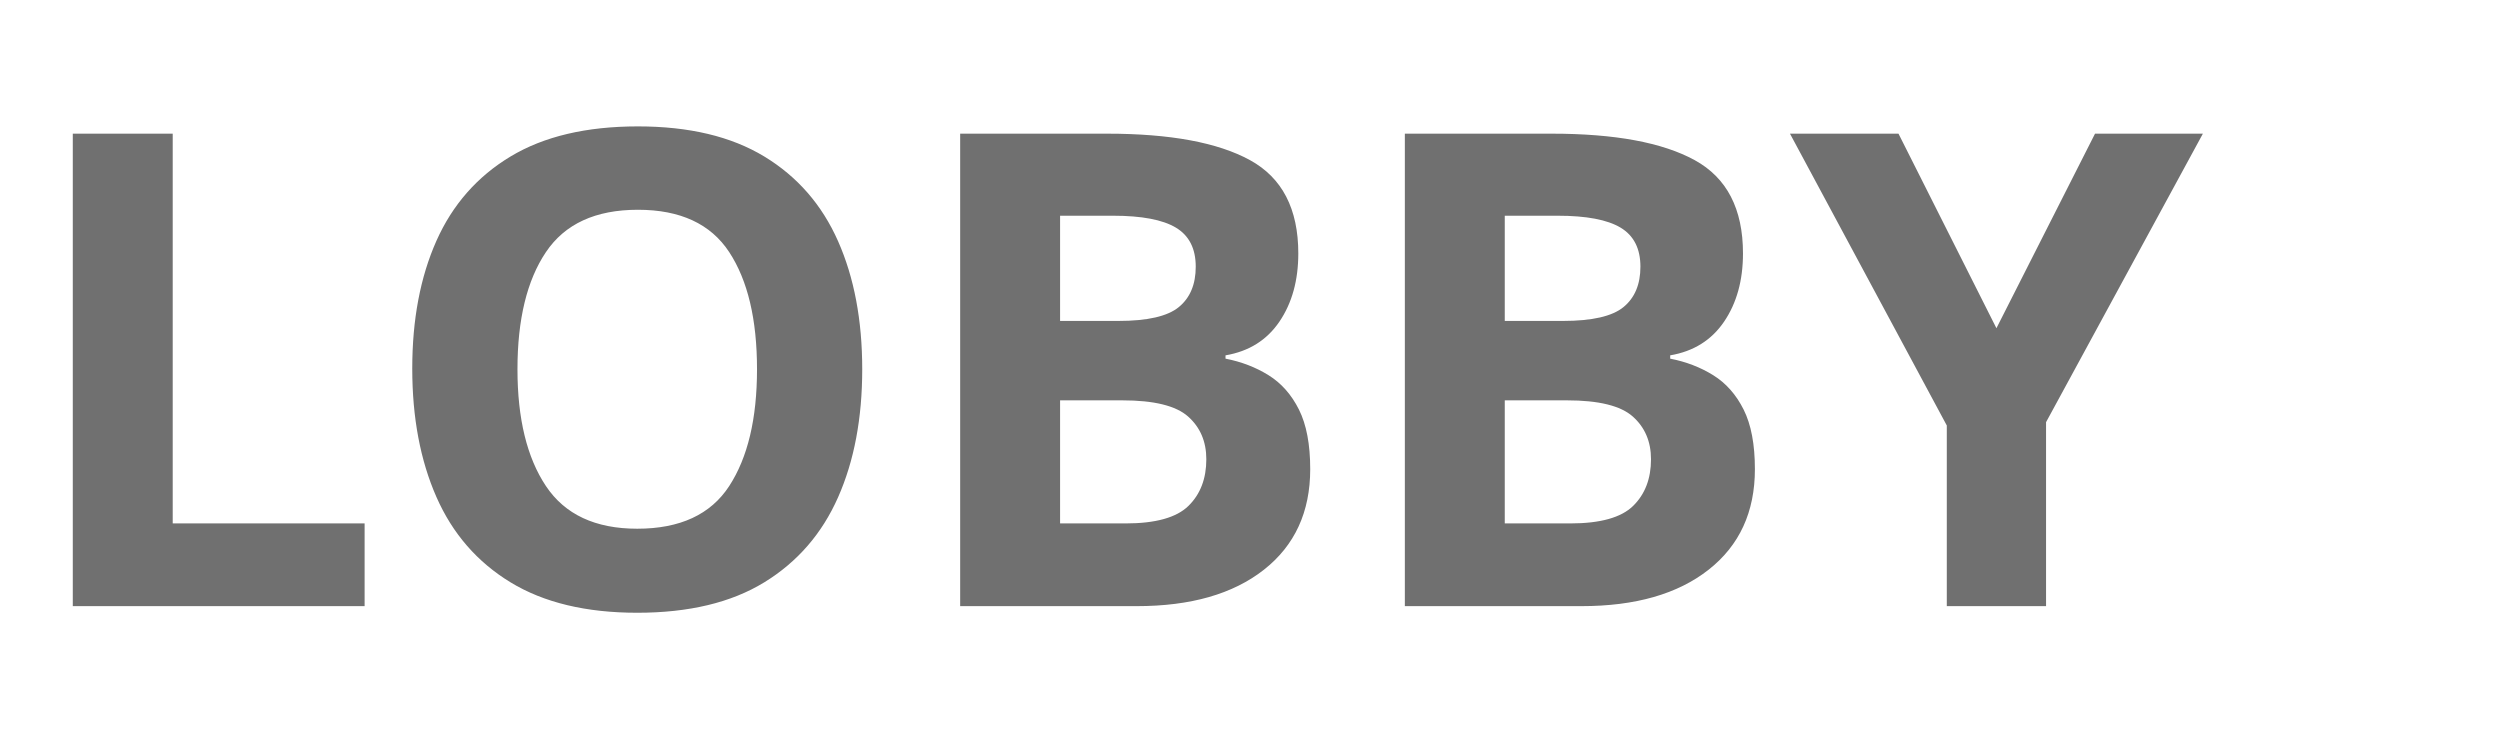
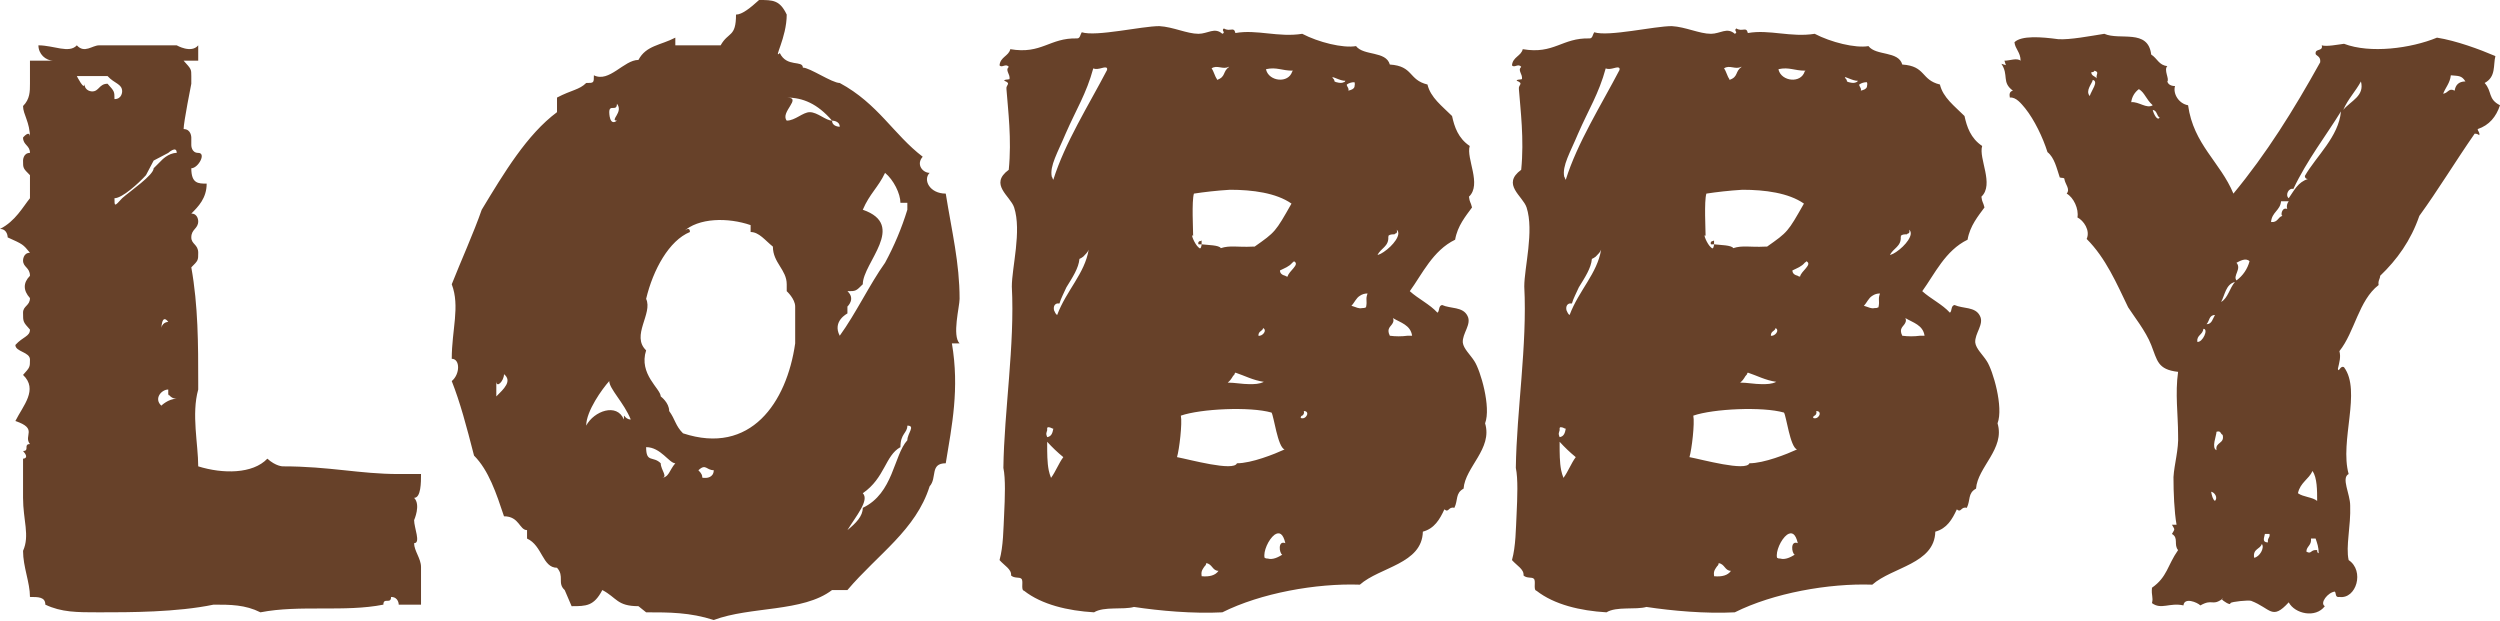
- <svg xmlns="http://www.w3.org/2000/svg" width="1889" height="568" viewBox="0 0 1889 568">
-   <text transform="translate(10 458)" fill="#707070" font-size="500" font-family="FFFTusj-Bold, FFF Tusj" font-weight="700">
-     <tspan x="0" y="0">LOBBY</tspan>
-   </text>
+ <svg xmlns="http://www.w3.org/2000/svg" width="1627" height="403.5" viewBox="0 0 1627 403.5">
+   <path d="M295.5-25c0-5.5-4.5-10.5-4.5-15.5,4.5,0,0-10,0-15,0,0,4.5-10,0-14.5,4.5,0,4.5-10,4.5-15.5H281c-25.5,0-45-5-75.5-5,0,0-4.5,0-10-5-9.5,10-29,10-45,5,0-14.5-4.5-34,0-50v-5c0-24,0-49.5-4.5-74.5,4.5-4.5,4.5-4.5,4.5-9.5,0-5.5-4.5-5.5-4.5-10,0-5.5,4.5-5.5,4.5-10.5,0,0,0-5-4.5-5,4.5-4.5,10-10,10-19.5-5.5,0-10,0-10-10,4.5,0,10-10,4.5-10-4.5,0-4.5-5-4.5-5v-5s0-5.5-5-5.5c0-4.5,5-29.5,5-29.5h0v-5c0-4.5,0-4.5-5-10h9.5v-10c-4.5,5.5-14,0-14,0H86c-4.5,0-9.5,5.5-14.5,0-5,5.5-15,0-25,0a10.029,10.029,0,0,0,10,10H41v15c0,5,0,10-4.5,14.5,0,5.5,4.5,10.5,4.5,20.5,0-5.5-4.5,0-4.5,0,0,5,4.5,5,4.5,10-4.5,0-4.5,5-4.5,5,0,5,0,5,4.5,9.5v15c-4.5,5.5-9.5,15-19.5,20,5,0,5,5.5,5,5.5,10,4.5,10,4.5,14.5,10-4.5,0-4.5,5-4.5,5,0,4.5,4.5,4.5,4.5,10-4.5,4.5-4.5,9.5,0,14.5,0,5-4.5,5-4.5,9.5,0,6,0,6,4.5,11,0,4.5-4.5,4.5-9.5,10,0,4.5,9.5,4.5,9.5,9.5s0,5-4.5,10c10,9.5,0,20-5,30,15,5,5,9.5,9.5,15-4.5,0,0,4.5-4.5,4.5,4.5,5,0,5,0,5V-70c0,14.5,4.5,24.5,0,34.5C36.5-25,41-15,41-5.5c5.5,0,10,0,10,5,10.5,5,20.5,5,35,5,20,0,50.5,0,74.5-5,11,0,20.5,0,30.5,5,25.5-5,55,0,80-5,0-5,5,0,5-5,5,0,5,5,5,5h14.5ZM91.5-339.5c-5.5,0-5.5,5-10,5,0,0-5,0-5-5,0,5-5-5-5-5h20c4.5,5,9.5,5,9.5,10,0,0,0,5-5,5C96-334.5,96-334.5,91.5-339.5Zm35,209.5c-5-4.5,0-10.5,4.5-10.5v6c0-6,0,0,5.5,0C131-134.5,126.5-130,126.5-130Zm4.5-49.5h-4.5s0-11,4.5-5a4.58,4.58,0,0,0-4.5,5Zm5.5-115c-5.5,0-10,5-10,5l-5,5c0,4.5-15.5,15-20.5,19.5-5,5.5-5,5.5-5,0,5,0,15.5-9.5,20.5-15l5-9.5,9.5-5S136.5-299.5,136.5-294.5Zm509.5,95c0-23.5-5-43.5-9-68.5-10.5,0-15-9-10.5-13.5-4.5,0-9-5.5-4.5-10.5-19-14.5-29-34.5-54-48h0c-5,0-19.5-10-24-10,0-5-10.5,0-15-9.5-4.5,4.5,4.5-10,4.5-25-4.5-9.5-9-9.5-18-9.5-5.5,5-11,9.5-15,9.5,0,15-5,11-10,20H461v-5c-9.5,5-19,5-24,14.5-9.5,0-19,15-29,10,0,5,0,5-5,5-4.5,4.5-9.5,4.5-19,9.5v9.5c-19.5,14.5-34.5,39.5-49,63.5C330-243,321-223,315.5-209c5.5,14.5,0,29.5,0,48.5,5.5,0,5.5,10,0,14.5,5.5,14,9.5,29,14.5,48.5C339.5-88,344.5-73,349.5-58c10,0,10,9,15,9v5.5c10,4.5,10,19,19.5,19,5,5.5,0,10,5,14.5L393.5.5c9.5,0,14.5,0,20-10.5C423-5,423,.5,437,.5l5,4c15,0,28.5,0,44,5,24-9,58-5,77-19.5h10c20-23.5,44.5-39,53.5-67.5,5-5.5,0-15,10.5-15,4-24.5,9-48.5,4-78h5C641-175.5,646-194.5,646-199.5ZM344.5-136v-10c0,5,5,0,5-4.5C355-146,349.5-141,344.5-136ZM423-326.5c4.5,5.5-5,11,0,11-5,4-5-5.5-5-5.5C418-326.5,423-321,423-326.5ZM427.5-121c-4.5-11-19.5-5.5-24.5,4,0-9.5,10.5-24,15-29,0,5,9.5,14,14,25C427.5-121,427.5-126.5,427.5-121Zm24,38c5.5,0,0-5,0-9.5-5-5-9.5,0-9.5-10.5,9.5,0,15,10.5,19,10.5C457-88,457-83,451.5-83ZM481-83c-5,0,0,0-5-5,5-4.5,5,0,10,0C486-83,481-83,481-83Zm19.5-5h0ZM466-112c-5-5-5-9-9-14.5,0-5.5-5.5-9.5-5.5-9.5,0-5-14.5-14.5-9.5-30-10-9.5,4.5-24,0-33.5,4.5-19,15-38,28.5-43.5,0-4.5-4.5,0-4.5,0,10-9.5,29.5-9.5,44-4.5v4.5c5.5,0,9.5,5.5,14.5,9.5,0,10.5,9,15,9,24.5v4.5s5.5,5,5.5,10v24C533.5-132,510-97.5,466-112Zm82.5-209c-4.5,0-9.5,5.5-15,5.5-4.5-5.5,10.5-15,0-15,10.5,0,20,4,29.5,15C559-315.5,553.5-321,548.5-321Zm14.5,5.5s5,0,5,4C568-311.5,563-311.5,563-315.5Zm5,140c-5-9.5,5-14.5,5-14.5v-4.5s5.5-5,0-10c5.5,0,5.5,0,10-4.5,0-14,29-38.5,0-48.5,4.5-10.5,10-14.5,14.5-24,5.5,4.5,10,13.5,10,19.5H612v4.5A188.511,188.511,0,0,1,597.5-223C587.5-209,578.5-190,568-175.5Zm15,112c0,5.5-4.5,10-10,14.5,5.5-9,14.5-19.5,10-24,14.5-10,14.5-24.5,24.5-30,0-9,4.5-9,4.5-14,5.5,0,0,5,0,9.5C603-97.5,603-73,583-63.5ZM981-159c-2.5-4-7-8-7.5-12-.5-6,6-12,3-17.5-3-6-11-4.5-16.5-7-2.5.5-1.5,4-3,5-5-5.5-12.5-9-18-14,8-11,15-26.5,29.5-33.5,1.5-9,7-15.5,11-21-1-4-1.5-3-2-7,8.5-8-2-25,.5-33-7.5-5-10-12.5-11.5-19.5-6.5-6.5-14-12-16-20.5-12.5-3-9-12-24.5-13-2.5-9-17-5.5-22-12-8.5,1.5-24.5-2.5-35-8-15.5,2.5-29.5-3-43.5-.5-1-4.5-3.5-.5-7.5-3-2,1.5,1.5,2.5-1,3.5-5-4.5-9.5,0-15.5,0-7.5,0-16.5-4.5-25.5-5-11.5,0-41,7-50.5,4-1,1.5-1,4-3,4-18-.5-23,10.5-43.5,7-1,4.5-6.5,5-7,10.5,1.5,2,4-1.5,6,1-2.5,2.5,1,4.5.5,8-1.5.5-3,0-3.5,1,5,2,1,2.5,1.5,5.5,1,13.5,3.5,32.5,1.5,52.5-13,9.5,1,17,3.5,24.5,5,15.5-1.5,39-1.5,51.5,2,38-5,81-5.5,118,1.5,7,1,19.5.5,30-.5,9.5-.5,21-3,30,3,3.5,8,6,7.5,10,2,2,5.5,1,6.5,2,2,1-.5,7.5,2,8,11.5,9,28.5,13,45.5,14,6.5-4,19-1.5,26-3.5C776,3.5,798,5.5,817,4.5c25-12.5,61-19,89.5-18C919.5-25,947-27,947.5-48c7.5-2,11-8,14-14.5,3,2.5,2.5-2,6.5-1,2.5-5,.5-9.5,6-12.5,1-14,19-26,14-42.5C992-129,985-153,981-159ZM703-114v-1.5l.5-.5c2,0,2.5,1,3.5,1-.5,2.5-1,5-4,5.5C702-112,702.5-112,703-114Zm2.5,31a31.068,31.068,0,0,1-1.5-5c-1-5-1-11.5-1-16.5v-2a96.8,96.8,0,0,0,10.5,10C710.5-92.5,708.5-87,705.5-83Zm4-106c-1-.5-1.5-2-2-3-.5-2,0-4,2-4.5H711c1-3.5,3-7,4.5-10.5,4-6.5,8-12.5,8.5-18.5a10.929,10.929,0,0,0,2.5-1.5c1.5-1.5,3-3,3.5-4.5C727.5-216,715.5-205,709.5-189ZM707-277c-.5-.5-.5-1.5-1-2-1.5-7,4-16,9-28,7-16,13.5-26,18-42.5,3.5,1.5,8-2,9,0v1C730-325.5,714.5-301,707-277Zm196-63.5c.5,1.5,0,2,0,3-.5,1.5-2,2-4,2.5.5-1.5-.5-2-1-3.5v-.5A8.447,8.447,0,0,1,903-340.5ZM863-348l-.5.5c-2.5,8-15,6.5-17-1v-.5C852.5-350.5,855.5-348,863-348Zm-1,86.5c-10.5,18.5-10.5,18.5-24,28h-1.5c-9.5.5-14.5-1-20.5,1h0c-1-2-8.5-2-12.5-2.5v.5c-.5,2.5-1,2.5-2,1.5-2.5-2-5.5-9.5-3.5-7.5,0-4-1-22.5.5-27.5,6.5-1,15-2,23.5-2.5C836.5-270.5,852-268.5,862-261.5ZM820.5-145c3-2.5,2.5-3.5,4.5-5.5,0-.5,0-.5.5-1,6,2,11.5,5,18.5,6-3,1.5-6,1.5-9.5,1.5C830-144,825-145,820.5-145Zm20-30.5v-.5a3.117,3.117,0,0,1,1.5-2.5c.5-.5,1.5-1,1.5-2C846.5-179,843-175,840.5-175.5ZM813.5-342v-.5c-1.5-2-2-5-3.5-7,3.5-2.5,7.5,1,11-1h.5C817-347.5,819.5-344,813.5-342Zm-10,323v-.5c-.5-3,1-4.5,2-6a2.6,2.6,0,0,0,1-2c4,.5,4,5,8,5C812.5-19.5,808.5-18.5,803.5-19Zm-16-77.5c1.5-5,3.5-22,2.5-27,13-4.5,45-6,59-2,1.5,2,4,22.5,8.5,24-6.5,3-21.5,9-31,9C824.5-87,795.5-95,787.5-96.5ZM856-33c-2.5,1.5-6,3.5-9.5,2.5a3.006,3.006,0,0,1-2-.5c-1-4,2.5-12,6.5-15,3-2,5.5-1,7,5.5C853-42.5,854-34,856-33Zm2-181.5c-2-.5-3.5-1.5-3.5-3.5,3-1.5,6-2.5,8-5,.5-.5,1-.5,1-1,4.5,2-3.5,6.5-4,10A1.837,1.837,0,0,1,858-214.5ZM868-122c0-1,.5-1.5,1-1.5a2.483,2.483,0,0,0,1-3C874.5-126.5,871.5-120.5,868-122Zm28-218.5c-1.5,1-5.5,0-6-.5a2.6,2.6,0,0,0-1-2c-2-2.5,5,2,8,1.5A1.075,1.075,0,0,1,896-340.5ZM910.5-194a4.508,4.508,0,0,1-2.5.5c-2.5.5-3.5-.5-7-1.5,2-2,3-5,5.5-6.5a8.447,8.447,0,0,1,5-1.5C910-199,911.5-198.5,910.5-194Zm7.5-34c2-4.5,7.5-5.5,7-12,0,0,.5-.5,0-.5,1-1,2.5-1,4-1l.5-.5c1,0,1.5-1,1-2.5,3.5,3-2.5,10.5-8.5,14.5A14.97,14.97,0,0,1,918-228Zm19.5,52.5a44.085,44.085,0,0,1-11.5,0c-2.5-5,1-6,2-8.5a3.188,3.188,0,0,0,0-3c5,3,11.5,4.5,12.5,11.5Zm-134-62a2.469,2.469,0,0,1-1.5.5c-.5.5-1,1-.5,2h2Zm511,78.5c-2.5-4-7-8-7.5-12-.5-6,6-12,3-17.5-3-6-11-4.5-16.5-7-2.5.5-1.5,4-3,5-5-5.5-12.5-9-18-14,8-11,15-26.5,29.5-33.5,1.5-9,7-15.5,11-21-1-4-1.5-3-2-7,8.5-8-2-25,.5-33-7.5-5-10-12.5-11.5-19.5-6.5-6.5-14-12-16-20.5-12.5-3-9-12-24.5-13-2.5-9-17-5.5-22-12-8.5,1.5-24.5-2.5-35-8-15.5,2.5-29.5-3-43.5-.5-1-4.5-3.5-.5-7.5-3-2,1.5,1.5,2.5-1,3.5-5-4.5-9.5,0-15.5,0-7.5,0-16.5-4.5-25.5-5-11.5,0-41,7-50.5,4-1,1.5-1,4-3,4-18-.5-23,10.5-43.5,7-1,4.5-6.5,5-7,10.5,1.5,2,4-1.5,6,1-2.5,2.5,1,4.5.5,8-1.5.5-3,0-3.5,1,5,2,1,2.5,1.5,5.5,1,13.5,3.5,32.5,1.5,52.5-13,9.5,1,17,3.5,24.5,5,15.5-1.5,39-1.5,51.5,2,38-5,81-5.5,118,1.5,7,1,19.5.5,30-.5,9.5-.5,21-3,30,3,3.5,8,6,7.5,10,2,2,5.5,1,6.5,2,2,1-.5,7.5,2,8,11.5,9,28.5,13,45.5,14,6.5-4,19-1.5,26-3.5,16.5,2.5,38.5,4.5,57.5,3.5,25-12.5,61-19,89.5-18C1253-25,1280.5-27,1281-48c7.5-2,11-8,14-14.5,3,2.5,2.5-2,6.5-1,2.5-5,.5-9.5,6-12.5,1-14,19-26,14-42.5C1325.5-129,1318.5-153,1314.5-159Zm-278,45v-1.5l.5-.5c2,0,2.5,1,3.5,1-.5,2.5-1,5-4,5.5C1035.5-112,1036-112,1036.5-114Zm2.5,31a31.068,31.068,0,0,1-1.5-5c-1-5-1-11.5-1-16.5v-2a96.8,96.8,0,0,0,10.5,10C1044-92.5,1042-87,1039-83Zm4-106c-1-.5-1.5-2-2-3-.5-2,0-4,2-4.5h1.5c1-3.5,3-7,4.5-10.5,4-6.5,8-12.5,8.5-18.5a10.929,10.929,0,0,0,2.5-1.5c1.5-1.5,3-3,3.5-4.5C1061-216,1049-205,1043-189Zm-2.5-88c-.5-.5-.5-1.5-1-2-1.5-7,4-16,9-28,7-16,13.5-26,18-42.5,3.5,1.5,8-2,9,0v1C1063.5-325.5,1048-301,1040.5-277Zm196-63.5c.5,1.5,0,2,0,3-.5,1.5-2,2-4,2.5.5-1.5-.5-2-1-3.5v-.5A8.447,8.447,0,0,1,1236.5-340.5Zm-40-7.5-.5.5c-2.5,8-15,6.5-17-1v-.5C1186-350.5,1189-348,1196.5-348Zm-1,86.5c-10.5,18.5-10.5,18.5-24,28H1170c-9.5.5-14.5-1-20.5,1h0c-1-2-8.5-2-12.5-2.5v.5c-.5,2.5-1,2.5-2,1.5-2.5-2-5.5-9.5-3.5-7.5,0-4-1-22.5.5-27.5,6.5-1,15-2,23.5-2.5C1170-270.5,1185.5-268.5,1195.5-261.5ZM1154-145c3-2.5,2.5-3.5,4.5-5.5,0-.5,0-.5.5-1,6,2,11.5,5,18.5,6-3,1.5-6,1.5-9.5,1.5C1163.5-144,1158.5-145,1154-145Zm20-30.5v-.5a3.117,3.117,0,0,1,1.5-2.5c.5-.5,1.5-1,1.5-2C1180-179,1176.5-175,1174-175.5ZM1147-342v-.5c-1.5-2-2-5-3.5-7,3.5-2.5,7.5,1,11-1h.5C1150.5-347.5,1153-344,1147-342ZM1137-19v-.5c-.5-3,1-4.5,2-6a2.6,2.6,0,0,0,1-2c4,.5,4,5,8,5C1146-19.5,1142-18.5,1137-19Zm-16-77.5c1.5-5,3.5-22,2.5-27,13-4.5,45-6,59-2,1.5,2,4,22.5,8.5,24-6.5,3-21.5,9-31,9C1158-87,1129-95,1121-96.5ZM1189.5-33c-2.5,1.5-6,3.5-9.5,2.5a3.006,3.006,0,0,1-2-.5c-1-4,2.5-12,6.5-15,3-2,5.5-1,7,5.5C1186.5-42.5,1187.5-34,1189.5-33Zm2-181.5c-2-.5-3.5-1.5-3.5-3.5,3-1.5,6-2.5,8-5,.5-.5,1-.5,1-1,4.5,2-3.5,6.5-4,10A1.837,1.837,0,0,1,1191.5-214.5Zm10,92.5c0-1,.5-1.5,1-1.5a2.483,2.483,0,0,0,1-3C1208-126.5,1205-120.5,1201.5-122Zm28-218.5c-1.5,1-5.5,0-6-.5a2.6,2.6,0,0,0-1-2c-2-2.5,5,2,8,1.5A1.075,1.075,0,0,1,1229.5-340.5ZM1244-194a4.508,4.508,0,0,1-2.5.5c-2.5.5-3.5-.5-7-1.5,2-2,3-5,5.5-6.5a8.447,8.447,0,0,1,5-1.5C1243.5-199,1245-198.5,1244-194Zm7.5-34c2-4.5,7.5-5.5,7-12,0,0,.5-.5,0-.5,1-1,2.5-1,4-1l.5-.5c1,0,1.5-1,1-2.5,3.5,3-2.5,10.5-8.5,14.5A14.97,14.97,0,0,1,1251.5-228Zm19.5,52.5a44.085,44.085,0,0,1-11.5,0c-2.5-5,1-6,2-8.5a3.188,3.188,0,0,0,0-3c5,3,11.5,4.5,12.5,11.5Zm-134-62a2.469,2.469,0,0,1-1.5.5c-.5.5-1,1-.5,2h2Zm511.5-88c-8-4-5-9-10-14.5,7.5-4,5.5-11.5,7-17.5-10.5-4.5-25.5-10-38-12-17,7-43.5,10.5-60.5,4-4,.5-11.5,2-14.5,1,1,4-4,2-4,5-.5,2,3.5,1.5,3,6C1514-322,1496.5-294,1475-268c-8.5-20.5-26-32-29.5-57.5-6-1-10-7.5-8.5-12.5-2.5,0-4.5-1-5-3,1.5-1.5-2.5-7.5,0-10-5.5-.5-6.5-5-10.5-7.5-2-17-20.5-9-30.5-13.5-9.5,1.5-22.5,4-30,3.5-11-1.5-24-2.5-28.5,2,.5,4.5,4,6.5,4,12-2.5-2-7,0-10.5,0,1,4,2,3-2,2,5,7.5,0,12,7.5,17.5-2,.5-2.5,2-2,4.5,4-.5,7.5,4,10,7,6,7.5,11.5,19,14.5,28.5,4.5,3.5,6,10.5,8,16.5,1.5.5,3,0,3,1,.5,3.5,4,6.5,1.5,9.5,4.5,2.5,8,10,7,15.5,4,2,8.5,8.5,6,14,12.5,12.5,19.5,29,27,44.5,3.5,5.5,11.5,15.5,15,24.5,4,10,4,16,17.5,17.5-2,14,0,28,0,41,.5,9.5-2.5,19-3,27.5,0,10,.5,22.5,2,31h-3c2,3.5,2,2.5,0,6,4.5,2.5,1,7,4,10.5-7,10-7,17.5-17,24.5-.5,5.5,1,6,0,10,6,4.5,11.5-.5,20.5,1.5.5-5.5,9-2,11,0,8-4.5,7.5.5,14-4a.49.49,0,0,1,.5-.5.49.49,0,0,1-.5.5c.5,1,6,4.5,5.5,2.5,1-1,11.5-2,13.5-1.5,13,5,13.5,13,24.5,1,4,7.5,17.5,10.5,23.5,2.5-3.5-2,2-9,6.5-9.5,1,1,0,4,3,3.5,11,1.5,16.5-17,6-24-2-9,1.5-22,1-35.5,0-7.5-6-18-1-20.5-6-21.5,8.5-54-3-69.5-2.5-1.5-3.5,4-4,1,1-4.5,2-7.5,1-11.5,10-12.5,12.5-33,25.5-43-.5-3,1-4,1-6,11-10.5,20-23,25.5-39,12-16.5,23.5-35.5,36-53.5a4.227,4.227,0,0,1,3,1c.5-2-1-2.5-1-4C1641.5-312.5,1646-318,1648.5-325.5Zm-267-6c-3-3.5,1.5-8,2-10.5C1387.5-341,1382.5-335,1381.5-331.5ZM1386-343c-1-1.5-3.5-1.5-3.5-4,1.5,0,2-.5,2-1C1388-347,1385.5-346,1386-343Zm22.5,15.5a12.322,12.322,0,0,1,5-8.5c4,2.5,4.5,6.5,9,10.5C1418.5-323,1413.5-328,1408.5-327.5Zm14,5c3,.5,2.5,4,4.5,5C1425.5-315,1423-320,1422.5-322.5Zm29,151c-.5-4.5,3.5-4.5,4-8.5C1459-180,1455-171,1451.5-171.5Zm6-11.5c2-2,1.5-6,5.5-6C1461.5-186.5,1461-183,1457.5-183ZM1463-68c-1.5-1-2-3.5-2.5-6C1463-73.5,1465-70,1463-68Zm1-33c-3.5-1.5,0-9.5,0-12,3-1,2.5,1.5,4,2C1469.5-105,1463-106.5,1464-101Zm3-96.5c2.5-4.5,3-11.5,9-13C1472.5-206.5,1471.5-200,1467-197.5Zm10-14c-2.5-3,3.5-7.5,0-11.5,2-1,6-3.5,8.5-1A22.559,22.559,0,0,1,1477-211.5ZM1488.5-31c-1-6,4-5.5,5-9C1495.5-37.5,1492-31.5,1488.5-31Zm9-10c-4,0-2.5-3-2-5.5h3C1499-44,1497-44,1497.5-41ZM1510-258c-3.5-1.5-4.5,4.5-3,4.5-3,.5-3,4.5-7.5,4,.5-6.5,6-7.5,6.5-13.5h5A5.465,5.465,0,0,0,1510-258Zm19.5,222c-4.5-.5-3.5,3-7,1,0-3.5,3.5-4,3-8.5h3c1,3,2,5.5,2,9.5C1529.5-34,1529.5-35.5,1529.5-36ZM1517-73c1.5-7,7-9,9.5-14.5,3,4.5,3,12.5,3,19.5C1526.5-70.5,1520.5-70.5,1517-73Zm4.5-206.5a1.831,1.831,0,0,0,2,2c-6.5,2-9,7.5-12.5,12.5-2.5-2,0-7,3-6,9-19,21.5-35,31-50.5C1543.5-305,1529-292.5,1521.5-279.5Zm25-43c3-7,8-12,11.5-18.5C1560.5-331.5,1551.5-328.5,1546.5-322.5ZM1619-335c-4-2-4,1.5-7.5,2,1.5-4,4.5-7,5-12,5,.5,7,0,9.5,4C1621.5-341,1619.5-338.5,1619-335Z" transform="translate(-21.5 394)" fill="#674129" />
</svg>
